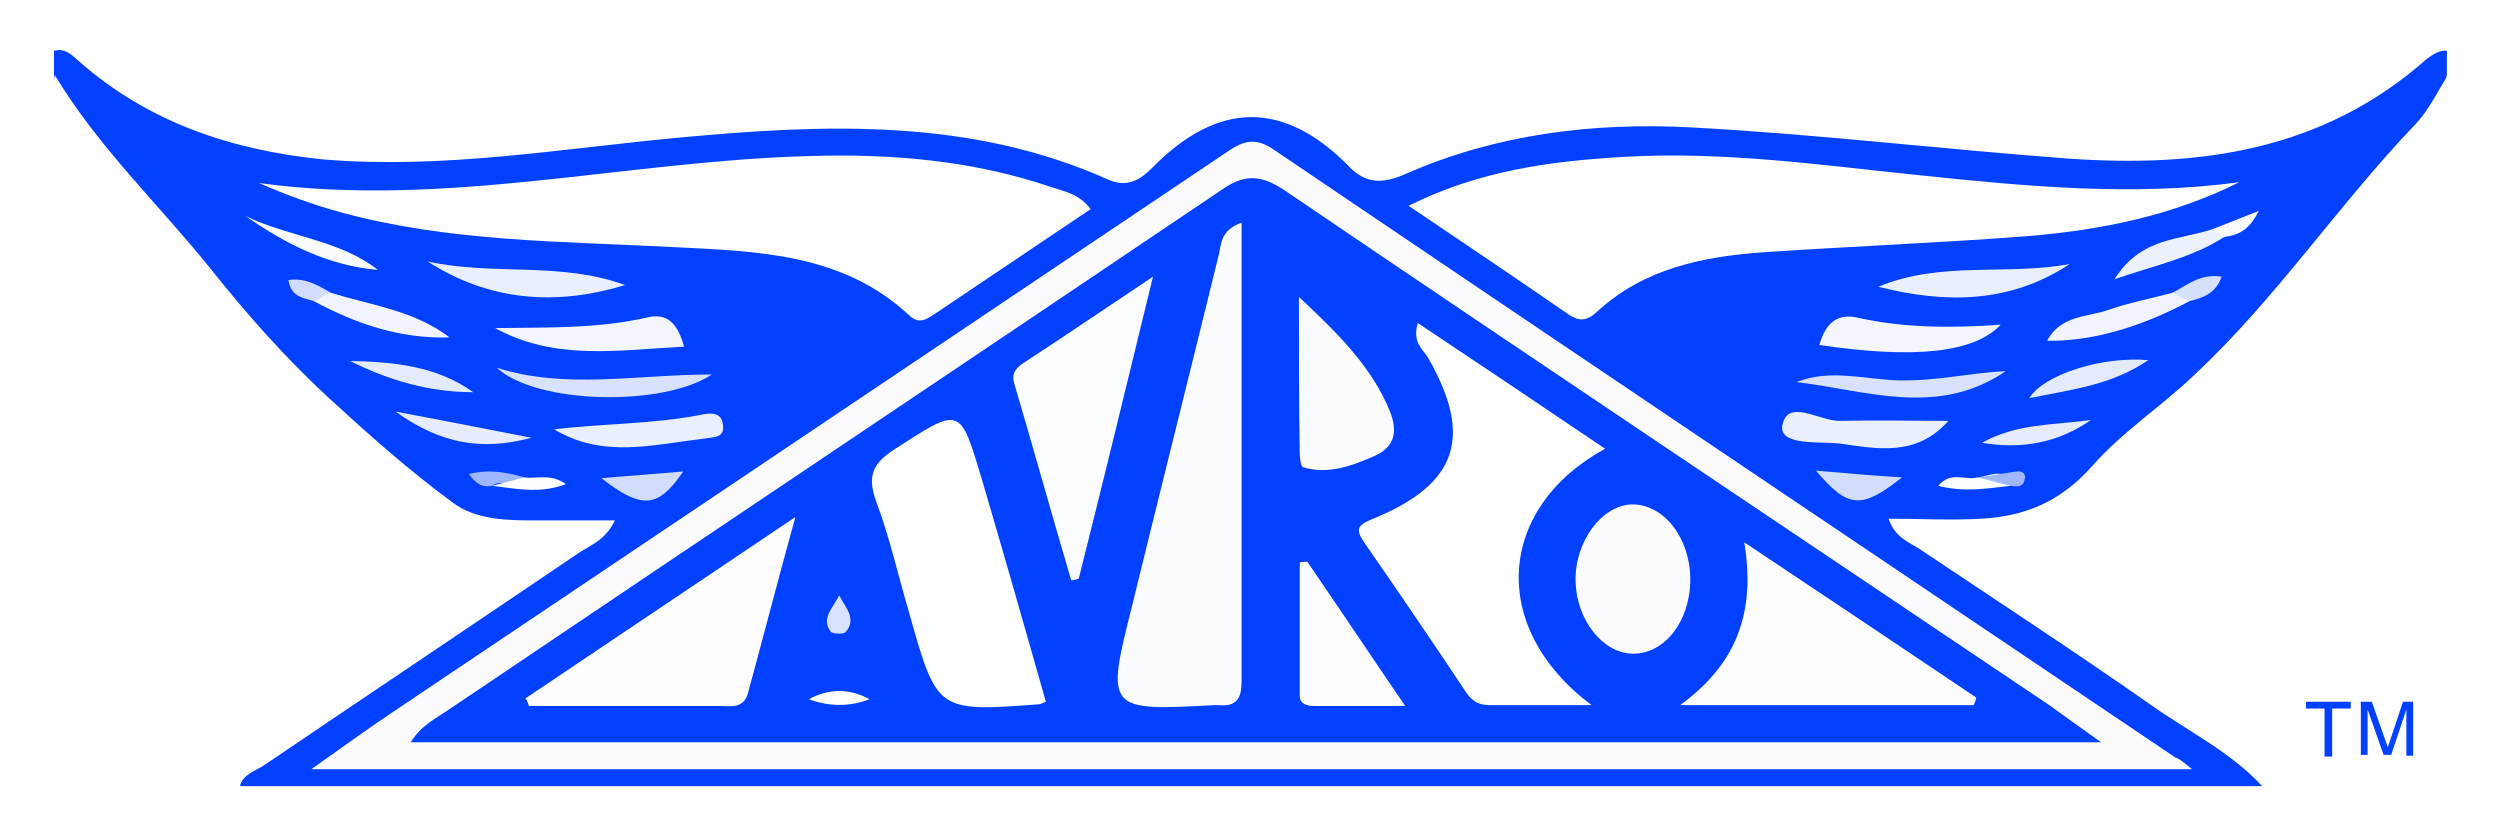
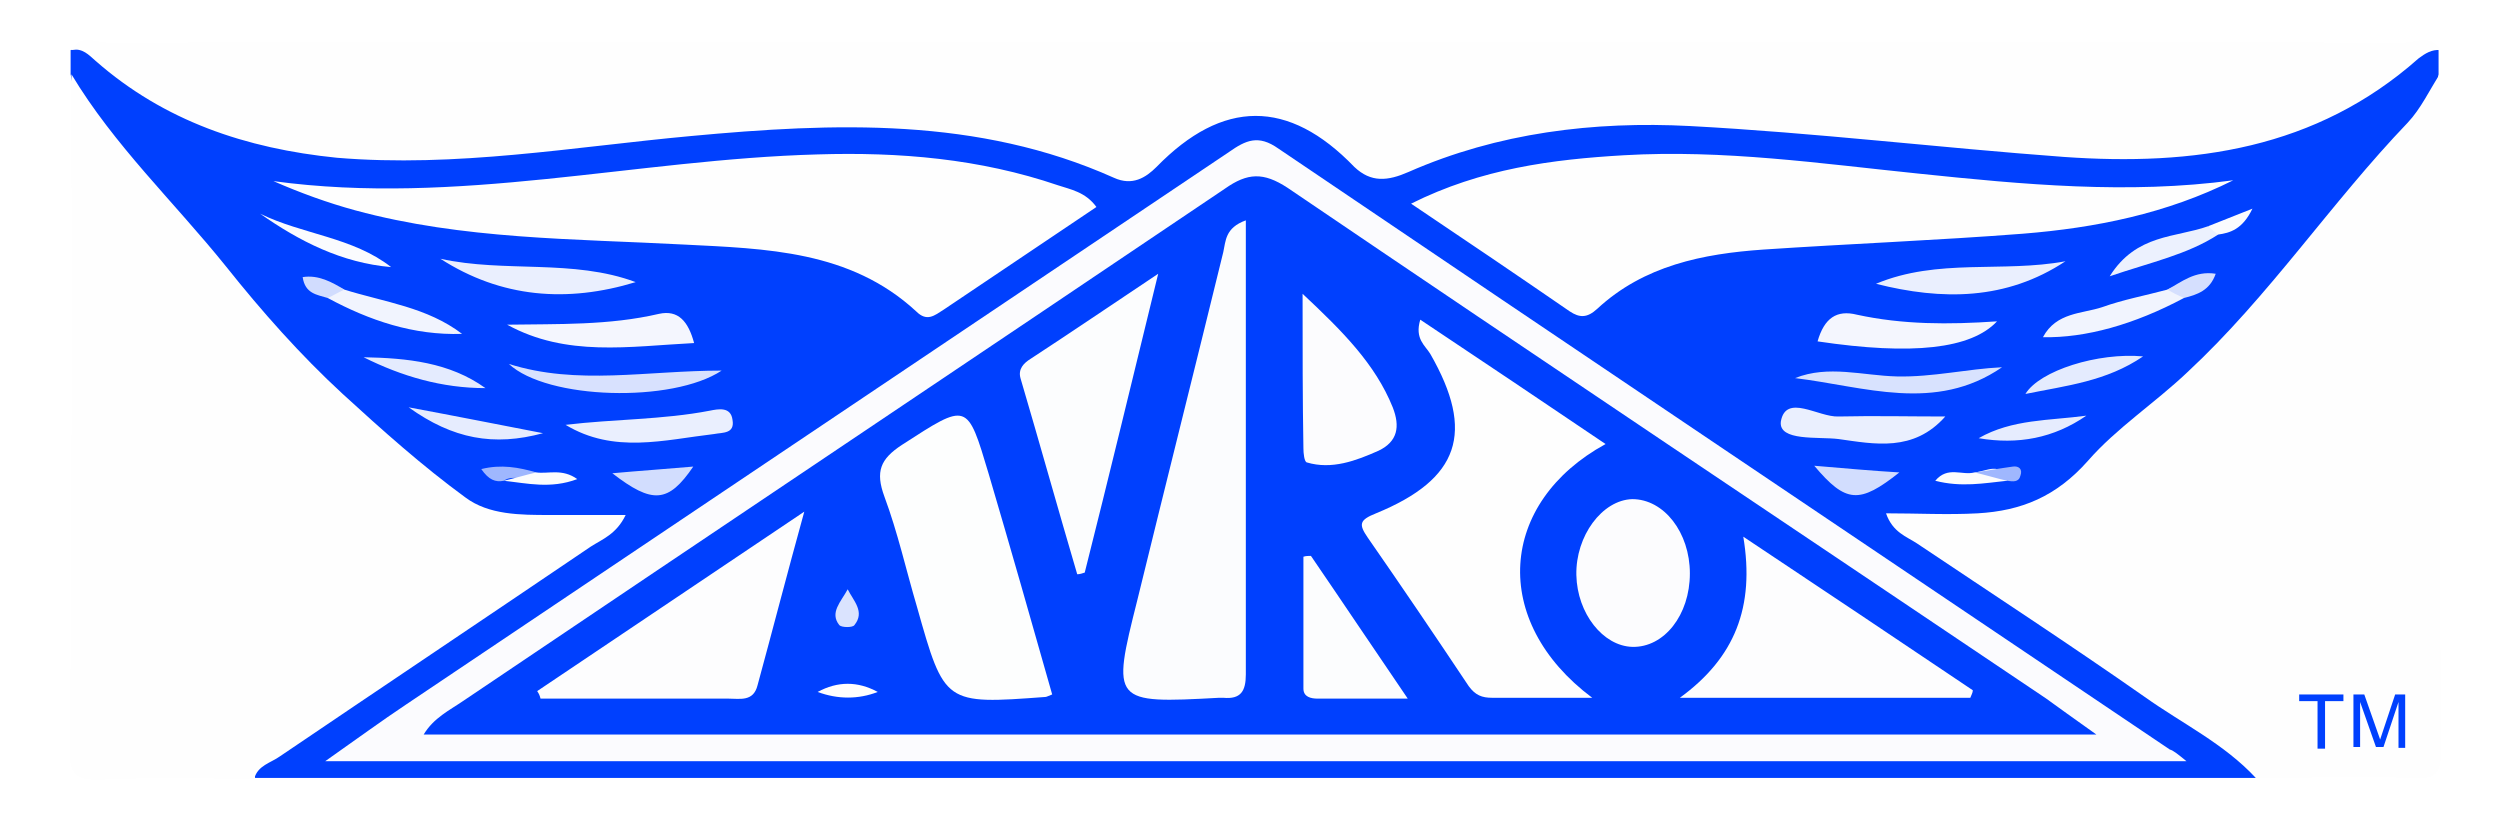
- <svg xmlns="http://www.w3.org/2000/svg" viewBox="-3.70 0.00 296.40 99.00">
+ <svg xmlns="http://www.w3.org/2000/svg" viewBox="-5.76 0.00 299.52 100.00">
  <style>.st0{fill:#0040fe}.st1{fill:#fefefe}.st3{fill:#f4f6fe}.st4{fill:#eaeffe}.st9{fill:#fafbfe}.st13{fill:#9fb7fe}.st14{fill:#fcfdfe}</style>
  <path d="M264.5 93.2H24.8c-.8-3.3 1.9-4.4 3.9-5.8 11.3-8.2 23.2-15.7 35-23.7-4-.3-7.9.2-11.6-1.1-1.8-.6-3.6-1.3-5.1-2.5-13-10.2-24.4-22.2-34.4-35.4-1-1.3-1.9-2.6-3.1-3.6-3.9-3.2-5.9-7.4-6.8-12.2V6c3.1-.7 5.5.9 7.8 2.4 11.3 7.6 23.9 8.9 37 8.3 12.7-.6 25.3-2.5 38.1-3.4 14-1 27.7.1 40.9 4.9 2.7 1 4.9-.1 7.1-1.5 11.3-7.6 10.5-7.6 21.8 0 2.8 1.9 5.4 2.3 8.5 1.1 16.1-6 32.8-5.5 49.5-3.6 10.6 1.2 21.2 2.7 31.9 2.9 11.8.2 23.5-1.6 33.7-8.9 2.1-1.5 4.5-3 7.4-2.2v2.9c-.9 4.8-3.5 8.5-6.7 12.3-5 6-10.1 11.8-15 17.9-4.6 5.7-9.8 10.9-15.7 15.2-1.4 1-2.9 2-4.1 3.3-3.7 4.3-8.6 5.9-14.1 6.1-1.7.1-3.5-.1-5.3.2 11.7 7.9 23.6 15.4 34.9 23.7 2.2 1.3 5 2.3 4.1 5.6z" class="st0" />
  <path d="M286.6 6c-1-.1-1.8.4-2.6 1-12.3 10.9-27 12.9-42.5 11.8-14.9-1.1-29.8-2.9-44.8-3.7-11.5-.6-23 .8-33.7 5.5-2.5 1.1-4.5 1.3-6.5-.6-7.9-8.2-15.8-8.1-23.7 0-1.3 1.3-2.9 2.3-5.1 1.3-16.3-7.3-33.5-6.6-50.7-5-14.1 1.3-28.1 3.8-42.4 2.6-10.9-1.1-20.7-4.4-28.9-11.6-.8-.7-1.6-1.6-2.9-1.3 1.1-2 2.9-.9 4.3-.9 91.7-.1 183.4-.1 275.2 0 1.4 0 3.2-1.1 4.3.9zM2.8 8.9c5.1 8.5 12.3 15.3 18.5 23 4.3 5.4 8.9 10.6 14 15.3 4.7 4.3 9.5 8.6 14.7 12.4 2.8 2.1 6.6 2.1 10.1 2.1h9.1c-1.1 2.3-2.8 2.9-4.2 3.8-12.4 8.4-24.8 16.7-37.2 25.1-1.1.8-2.7 1.1-3.1 2.7-6 0-12.1-.2-18.1.1-3.1.1-4.1-.3-4-3.8.3-27 .2-53.9.2-80.7zm261.7 84.3c-3.8-4.1-8.8-6.5-13.3-9.7-9-6.3-18.2-12.3-27.3-18.4-1.2-.8-2.9-1.3-3.7-3.6 3.8 0 7.4.2 11 0 5.2-.3 9.4-2 13.2-6.3 3.4-3.9 8-6.9 11.9-10.6 9.8-9.1 17.2-20.3 26.4-29.9 1.6-1.7 2.6-3.9 3.9-5.9 0 27-.1 54 .1 81 0 2.9-.6 3.6-3.4 3.4-6.3-.2-12.5 0-18.8 0z" class="st1" />
  <path fill="#fbfbfe" d="M256.2 91.2h-223c3.7-2.6 6.7-4.8 9.7-6.8 32.9-22.1 65.7-44.1 98.6-66.2 2-1.4 3.5-2.1 5.9-.4 35.6 24.1 71.2 48 106.8 72 .4.1.9.5 2 1.4z" />
  <path d="M125.6 24.8l-18.3 12.3c-1.1.7-2 1.5-3.3.2-7.9-7.3-18-7.5-27.8-8-13.2-.7-26.5-.6-39.4-4.1-3.3-.9-6.6-2.1-9.8-3.5 22 3 43.4-2.6 65.2-3.2 9.8-.3 19.4.5 28.8 3.7 1.5.5 3.3.8 4.6 2.6zm37.7-.4c8.4-4.2 16.9-5.3 25.5-5.8 11.9-.7 23.6 1 35.3 2.2 12.5 1.3 25.1 2.5 37.7.8-8 4-16.5 5.7-25.2 6.4-10.3.8-20.7 1.2-31.1 1.9-7.2.5-14.3 1.9-19.9 7.1-1.2 1.1-2.1 1.1-3.3.3-6.1-4.2-12.3-8.4-19-12.9z" class="st1" />
  <path d="M55 38.9c6.1-.1 12.2.1 18.2-1.3 2.3-.5 3.5.9 4.2 3.5-7.8.4-15.3 1.7-22.4-2.2z" class="st3" />
  <path d="M47 31c7.7 1.7 15.9 0 23.4 2.8-8.2 2.5-16.1 1.9-23.4-2.8zm172 3c7.4-3.1 15.2-1.3 22.7-2.7C234.6 36 226.9 36 219 34z" class="st4" />
  <path d="M212 40.9c.8-2.8 2.3-3.8 4.7-3.2 5.5 1.2 11 1.2 16.8.8-3.1 3.3-10.1 4.1-21.5 2.4z" class="st3" />
  <path d="M227.3 49.9c-3.8 4.3-8.5 3.3-12.8 2.7-2.4-.3-7.2.3-6.9-2.1.6-3.4 4.5-.5 6.9-.6 4.3-.1 8.5 0 12.8 0zM62 50.9c5.8-.7 11.6-.6 17.3-1.7 1-.2 2.5-.5 2.7 1.1.3 1.7-1.2 1.5-2.2 1.7-6 .7-12 2.4-17.8-1.1z" class="st4" />
  <path fill="#d8e2fe" d="M234.1 44c-8 5.5-16.5 2.3-24.8 1.3 4-1.6 8.1-.3 12.2-.2 4.3.1 8.4-.9 12.6-1.1z" />
  <path fill="#d8e1fe" d="M55.2 43.6c8.2 2.6 16.5.8 25.5.8-5.9 3.9-20.9 3.5-25.5-.8z" />
  <path fill="#f1f4fe" d="M255.9 35.7c-6 3.2-11.8 4.8-16.9 4.7 1.6-3 4.7-2.8 7.1-3.6 2.5-.9 5.2-1.4 7.8-2.1 1.1-.5 2-.8 2 1zm-220.4-1c4.8 1.5 9.9 2.1 14.1 5.3-5.8.2-11.1-1.6-16.1-4.3-.1-1.8.9-1.5 2-1z" />
  <path fill="#e4ebfe" d="M52.4 46.5c-5.2 0-10-1.4-14.6-3.7 5.2.1 10.3.6 14.6 3.7zM251 42.7c-4.4 3-9.2 3.5-14.1 4.5 1.7-2.8 8.7-5 14.1-4.5z" />
  <path d="M25.4 25.6c5.1 2.5 11.1 2.8 15.7 6.4-5.9-.5-11-3.1-15.7-6.4z" class="st9" />
  <path fill="#ecf1fe" d="M260 28.1c-3.7 2.4-8 3.3-13 5 3.2-5.1 7.9-4.6 11.8-6 .5.3 1.1.4 1.2 1z" />
  <path fill="#e6ecfe" d="M43.2 48.8c5.9 1.1 10.4 2 16.1 3.1-5.9 1.6-10.8.7-16.1-3.1zm201 1c-3.9 2.7-8.2 3.5-12.9 2.7 4-2.3 8.5-2.1 12.9-2.7z" />
  <path fill="#d2ddfe" d="M67.6 56.7c3.3-.3 6.3-.5 9.7-.8-3 4.4-4.9 4.5-9.7.8zm144-.9c3.6.3 6.8.6 10.2.8-4.8 3.8-6.4 3.7-10.2-.8z" />
  <path d="M54.6 57.6c-1 .2-1.8-.1-2.7-1.4 2.4-.6 4.5-.2 6.6.4-1 1.4-2.7.1-3.9 1z" class="st13" />
  <path d="M54.6 57.6c1.3-.3 2.6-.7 3.9-1 1.4.2 3.1-.5 4.9.8-3.2 1.2-6 .5-8.8.2zm180.1 0c-2.8.3-5.5.8-8.6 0 1.5-1.8 3.2-.6 4.7-1 1.4-.1 3.2-1.4 3.9 1z" class="st14" />
  <path fill="#d5dffe" d="M255.9 35.7c-.7-.3-1.3-.6-2-1 1.7-.9 3.3-2.3 5.8-1.9-.7 2-2.2 2.5-3.8 2.9z" />
  <path d="M234.7 57.6c-1.3-.3-2.6-.7-3.9-1 1.5-.2 3.1-.5 4.6-.7.7-.1 1.2.3.9 1.1-.2.8-.9.7-1.6.6z" class="st13" />
  <path fill="#d1dcfe" d="M35.5 34.7c-.7.3-1.3.7-2 1-1.3-.4-2.7-.5-3-2.5 1.9-.3 3.5.6 5 1.5z" />
  <path d="M260 28.1c-.4-.3-.8-.6-1.2-1 1.5-.6 3-1.2 5.3-2.1-1.2 2.5-2.7 2.9-4.1 3.1z" class="st9" />
  <path d="M245.4 88H45c1.2-2 3.1-2.9 4.7-4 30.4-20.5 60.9-40.9 91.3-61.4 2.7-1.9 4.6-2 7.5-.1 30.2 20.5 60.6 40.8 90.9 61.2 1.5 1.1 3.2 2.3 6 4.3z" class="st0" />
  <path d="M185 83.6h-12c-1.2 0-2-.3-2.8-1.4-4-6-8-11.9-12.1-17.8-1.1-1.6-1-2.1 1-2.9 10-4.1 11.9-9.7 6.5-19.1-.6-1-1.9-1.8-1.2-4.1 7.5 5 14.8 9.9 22.2 14.9-12.8 7-13.9 21.2-1.6 30.4z" class="st1" />
  <path fill="#fbfcfe" d="M143.5 26.4v54.4c0 2-.6 3-2.7 2.8h-.5c-12.8.7-12.9.6-9.8-11.7 3.4-13.9 6.9-27.8 10.3-41.7.3-1.3.2-2.9 2.7-3.8z" />
  <path fill="#fdfefe" d="M120.3 83.2c-.5.2-.7.3-.8.3-12.1.9-12.1.9-15.4-10.8-1.3-4.4-2.3-8.9-3.9-13.2-1.1-3-.5-4.5 2.1-6.2 7.9-5.1 7.8-5.2 10.4 3.5 2.6 8.8 5.1 17.6 7.6 26.4z" />
  <path fill="#fdfdfe" d="M230.3 83.6h-34.8c6.6-4.8 9-10.9 7.6-19.3 9.6 6.4 18.6 12.4 27.5 18.4 0 .3-.2.6-.3.9zm-171.7-.8c10.4-7 20.7-13.9 32-21.5-2.1 7.6-3.8 14.2-5.6 20.8-.5 2-2.1 1.6-3.5 1.6H59c-.1-.4-.2-.6-.4-.9z" />
  <path d="M133 32.8c-3.1 12.7-5.9 24.3-8.8 35.8-.3.1-.6.2-.9.2-2.3-7.8-4.5-15.7-6.8-23.5-.3-1.1.4-1.8 1.2-2.3 4.9-3.2 9.6-6.4 15.3-10.2z" class="st14" />
  <path fill="#fcfcfe" d="M196.7 68.7c0 5-3.1 8.9-6.9 8.8-3.5-.1-6.6-4-6.7-8.6-.1-4.7 3.1-9 6.7-9.1 3.8 0 6.9 4 6.9 8.9zm-46.4-33.5c4.8 4.5 8.7 8.4 10.8 13.6.9 2.3.6 4.1-1.7 5.2-2.7 1.2-5.6 2.3-8.6 1.4-.3-.1-.4-1.1-.4-1.7-.1-5.8-.1-11.6-.1-18.5z" />
  <path d="M151.3 66.6c3.7 5.4 7.3 10.8 11.6 17.1h-10.8c-.8 0-1.7-.2-1.7-1.2V66.7c.3-.1.6-.1.9-.1z" class="st14" />
  <path d="M92.2 82.9c2.4-1.3 4.8-1.3 7.2 0-2.3.9-4.8.9-7.2 0z" class="st1" />
  <path fill="#dae3fe" d="M95.8 70.6c.7 1.4 2.1 2.7.8 4.3-.2.3-1.5.3-1.8 0-1.2-1.5.2-2.8 1-4.3z" />
  <path d="M275 83.2v.8h-2.2v5.7h-.9V84h-2.2v-.8h5.3zm1.2 0h1.3l1.9 5.4 1.8-5.4h1.2v6.4h-.8v-5.5l-1.8 5.4h-.9l-1.9-5.4v5.4h-.8v-6.3z" class="st0" />
</svg>
